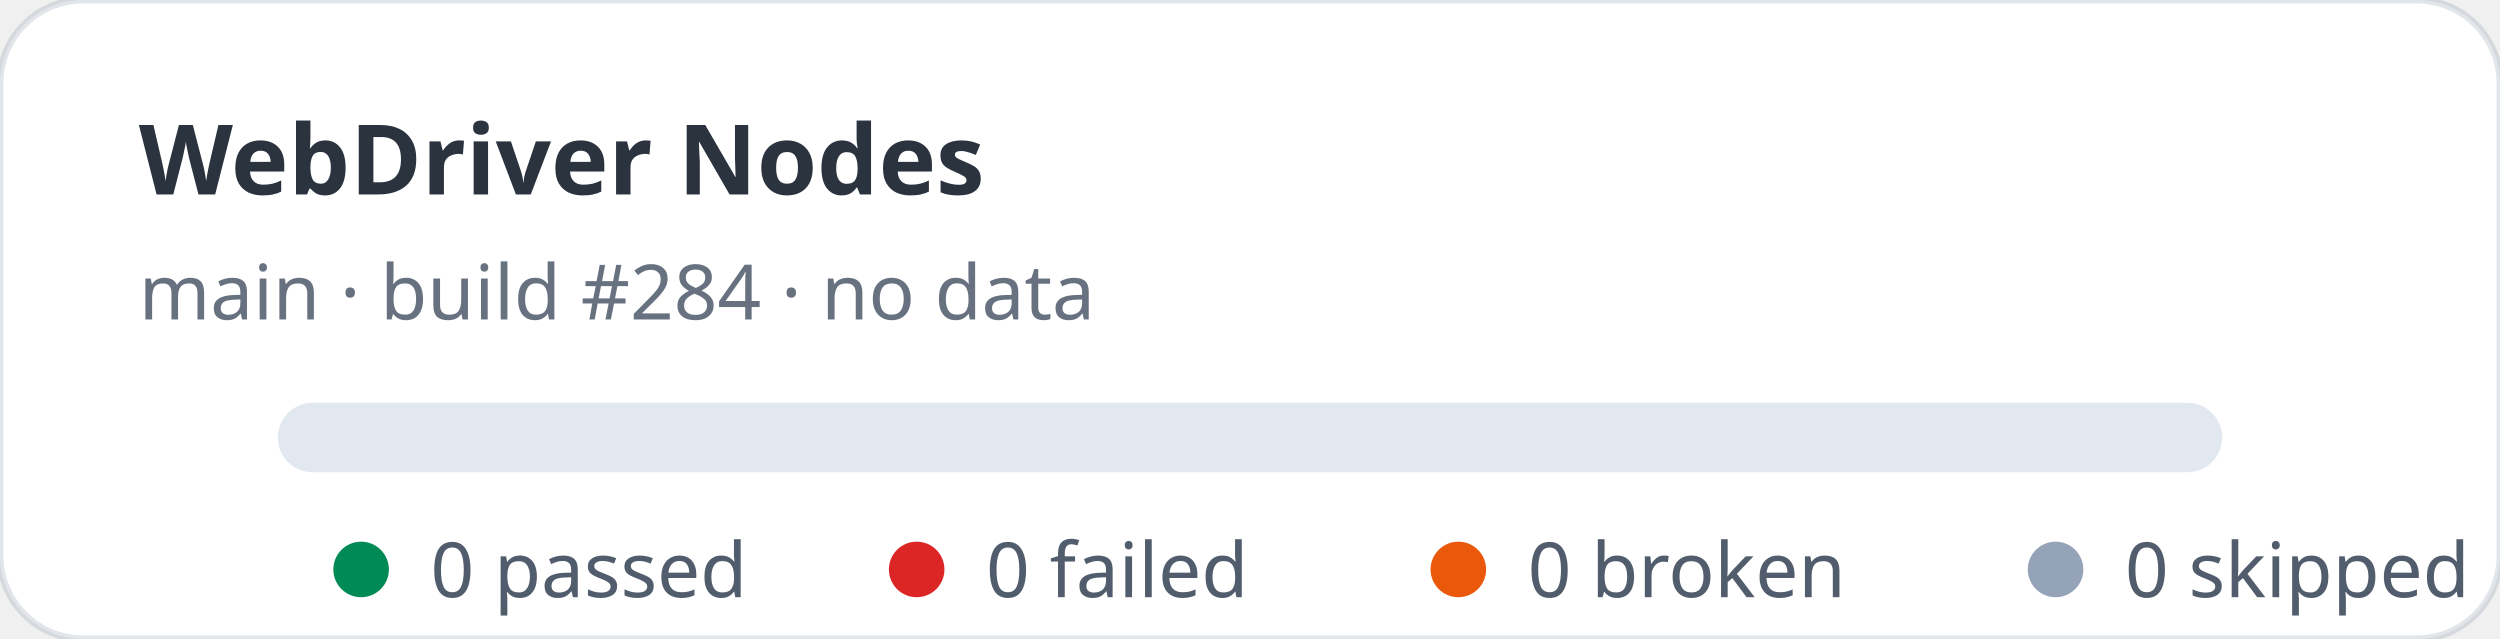
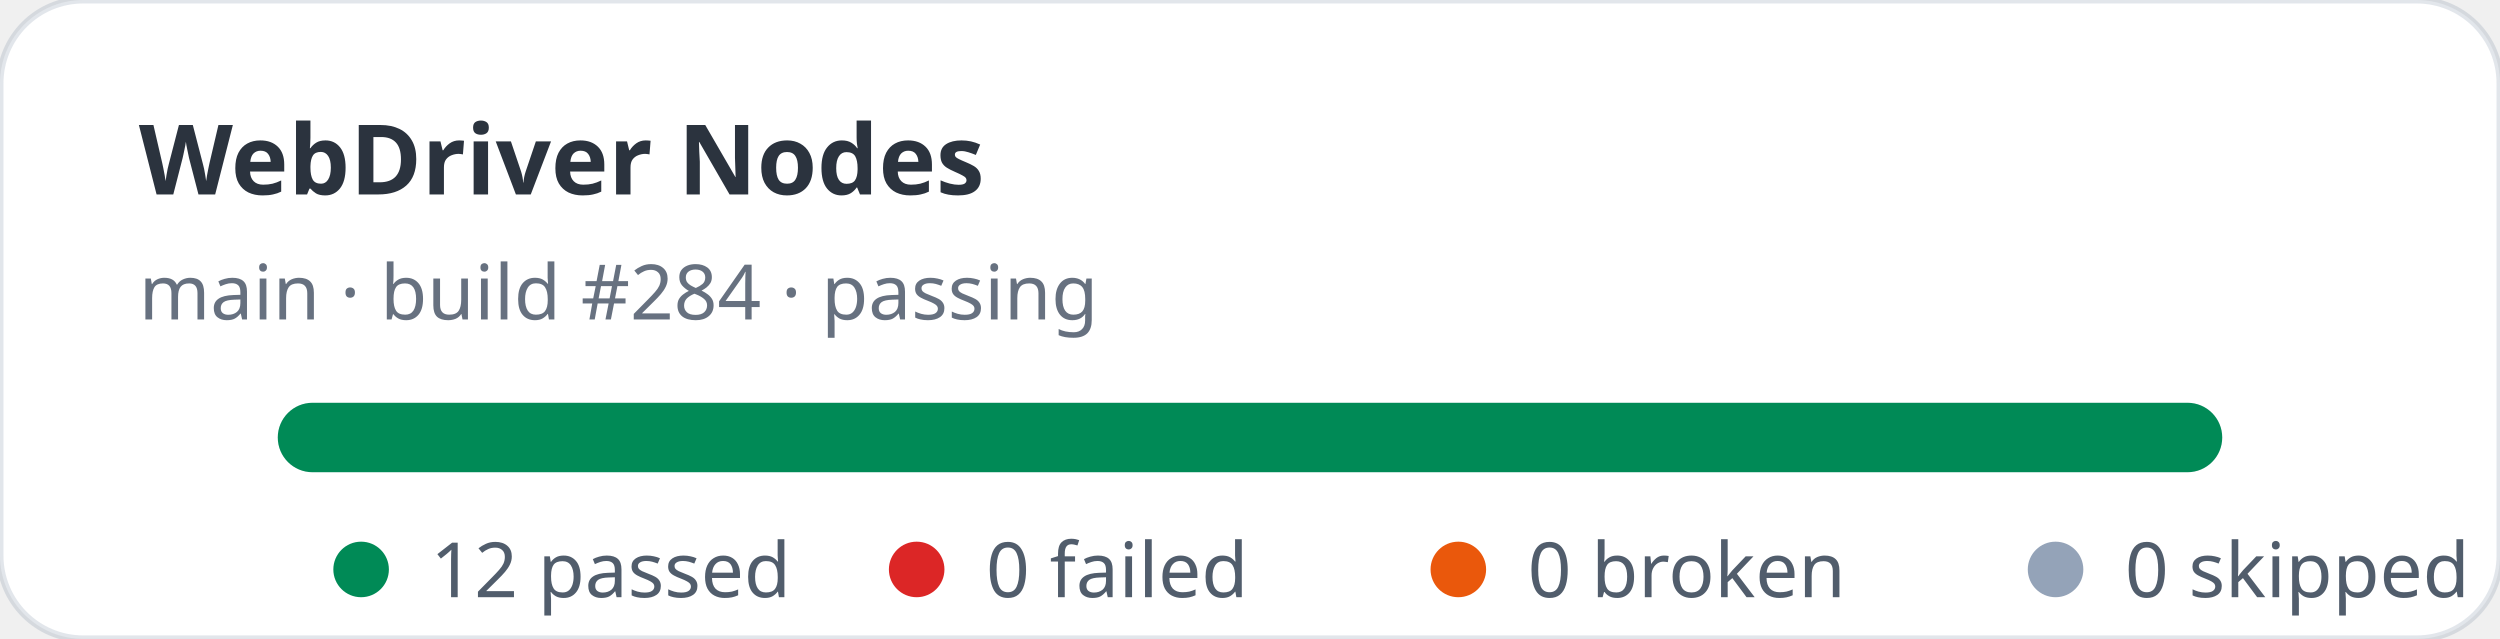
- <svg xmlns="http://www.w3.org/2000/svg" width="360" height="92" viewBox="0 0 360 92" role="img" aria-label="WebDriver Nodes stats: 0 passed, 0 failed">
+ <svg xmlns="http://www.w3.org/2000/svg" width="360" height="92" viewBox="0 0 360 92" role="img" aria-label="WebDriver Nodes stats: 12 passed, 0 failed">
  <rect width="360" height="92" rx="12" fill="#ffffff" stroke="rgba(11,48,86,0.12)" />
  <text x="20" y="28" fill="rgba(1,10,24,0.83)" font-family="ui-sans-serif,system-ui,sans-serif" font-size="14" font-weight="700">WebDriver Nodes</text>
-   <text x="20" y="46" fill="rgba(2,19,44,0.6)" font-family="ui-sans-serif,system-ui,sans-serif" font-size="11">main · build #284 · no data</text>
+   <text x="20" y="46" fill="rgba(2,19,44,0.6)" font-family="ui-sans-serif,system-ui,sans-serif" font-size="11">main · build #284 · passing</text>
  <rect x="40" y="58" width="280" height="10" rx="5" fill="#e2e8f0" />
+   <rect x="40" y="58" width="280" height="10" rx="5" fill="#008a56" />
  <g font-family="ui-sans-serif,system-ui,sans-serif" font-size="11" fill="rgba(1,18,40,0.68)">
    <circle cx="52" cy="82" r="4" fill="#008a56" />
-     <text x="62" y="86">0 passed</text>
+     <text x="62" y="86">12 passed</text>
    <circle cx="132" cy="82" r="4" fill="#dc2626" />
    <text x="142" y="86">0 failed</text>
    <circle cx="210" cy="82" r="4" fill="#ea580c" />
    <text x="220" y="86">0 broken</text>
    <circle cx="296" cy="82" r="4" fill="#94a3b8" />
    <text x="306" y="86">0 skipped</text>
  </g>
</svg>
